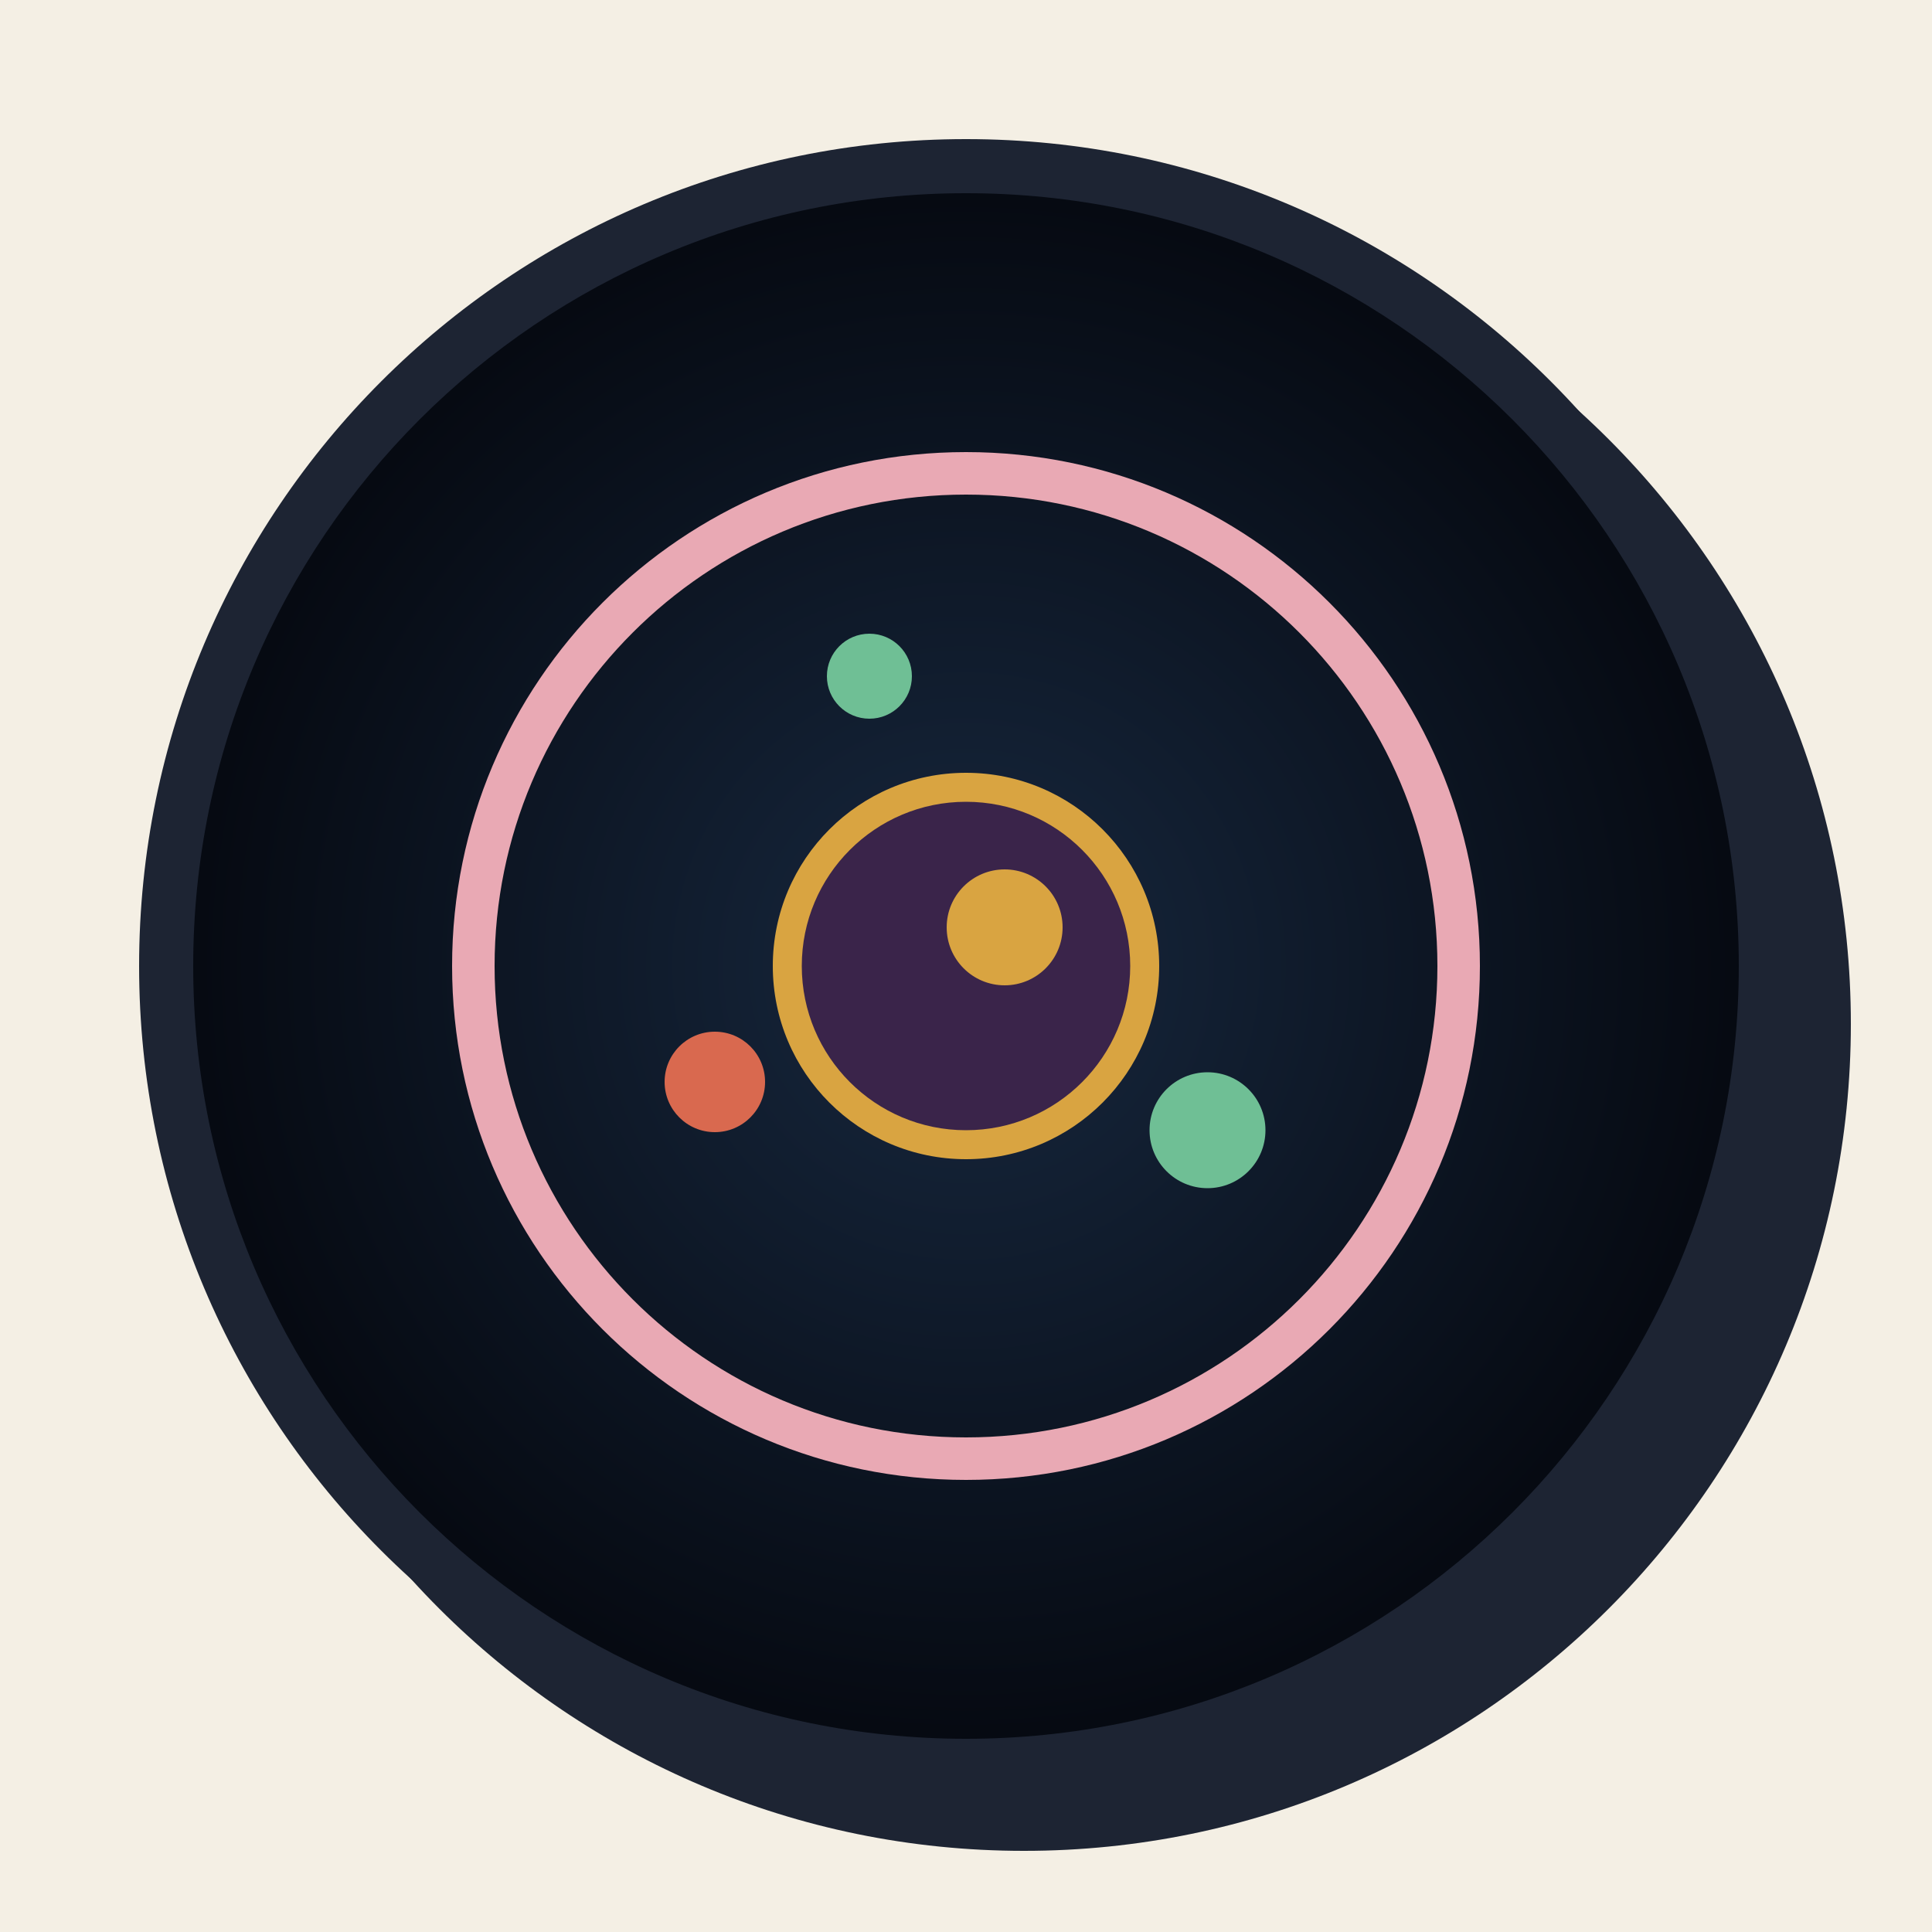
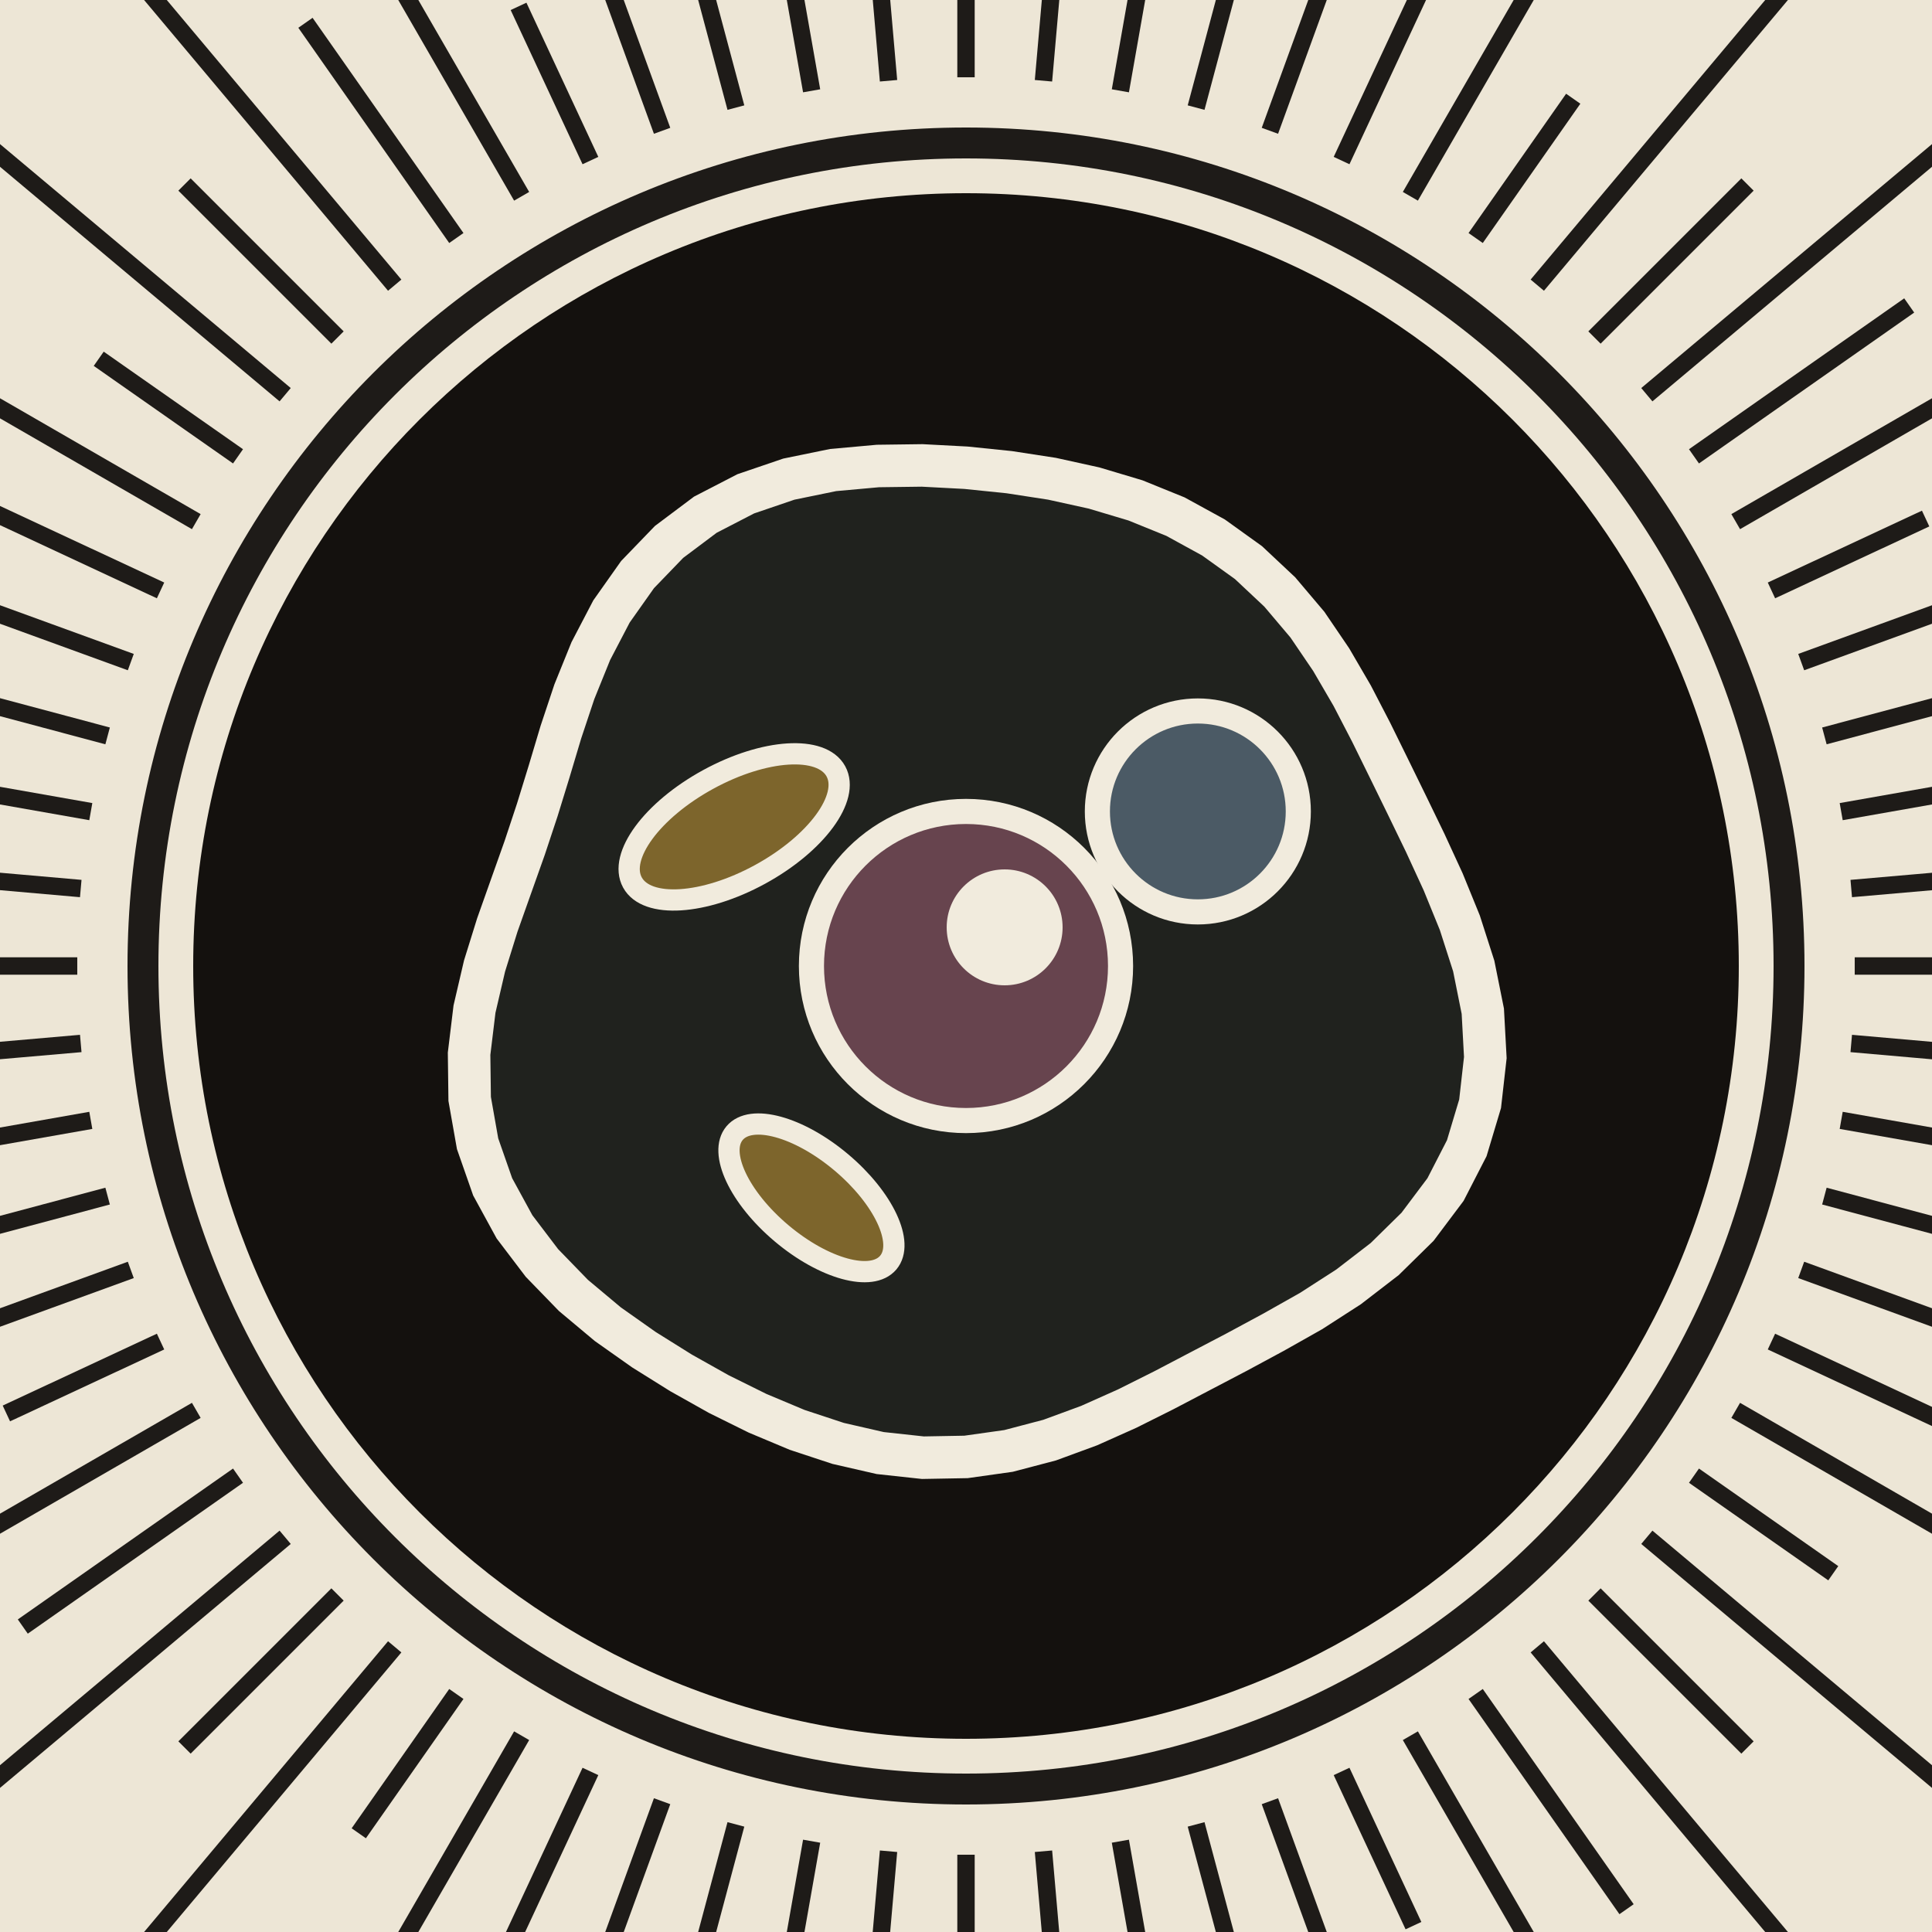
<svg xmlns="http://www.w3.org/2000/svg" viewBox="0 0 100 100">
-   <defs>
-     <radialGradient id="lens" cx="50%" cy="50%" r="50%">
-       <stop offset="0" stop-color="#17283f" />
-       <stop offset="1" stop-color="#060a12" />
-     </radialGradient>
-   </defs>
-   <rect width="100" height="100" fill="#f4efe4" />
-   <circle cx="53" cy="53" r="42.8" fill="#1d2433" />
-   <circle cx="50" cy="50" r="42.8" fill="#1d2433" />
-   <circle cx="50" cy="50" r="40" fill="url(#lens)" />
-   <circle cx="50" cy="50" r="25.5" fill="none" stroke="#e9a9b4" stroke-width="2.2" />
-   <circle cx="62.5" cy="58.5" r="3" fill="#6fbf95" />
-   <circle cx="37" cy="56" r="2.6" fill="#d9694f" />
-   <circle cx="45" cy="35" r="2.2" fill="#6fbf95" />
-   <circle cx="50" cy="50" r="10" fill="#d9a441" />
-   <circle cx="50" cy="50" r="8.5" fill="#3a244a" />
-   <circle cx="52" cy="48" r="3" fill="#d9a441" />
+   <rect width="100" height="100" fill="#ede6d6" />
+   <path d="M96 50L130 50M95.82 54.01L104.59 54.78M95.3 57.99L128.78 63.89M94.43 61.91L105.25 64.8M93.23 65.73L125.18 77.36M91.69 69.44L104.02 75.19M89.84 73L119.28 90M87.68 76.38L94.89 81.43M85.24 79.57L111.28 101.42M82.53 82.53L90.45 90.45M79.57 85.24L101.42 111.28M76.38 87.68L84.19 98.82M73 89.84L90 119.28M69.44 91.69L73.16 99.67M65.73 93.23L77.36 125.18M61.91 94.43L64.8 105.25M57.99 95.3L63.89 128.78M54.01 95.82L55.19 109.37M50 96L50 130M45.99 95.82L45.22 104.59M42.01 95.3L36.11 128.78M38.09 94.43L35.2 105.25M34.27 93.23L22.64 125.18M30.56 91.69L24.81 104.02M27 89.84L10 119.28M23.62 87.68L18.57 94.89M20.43 85.24L-1.42 111.28M17.47 82.53L9.55 90.45M14.76 79.57L-11.28 101.42M12.32 76.38L1.18 84.19M10.16 73L-19.28 90M8.31 69.44L0.33 73.16M6.77 65.73L-25.18 77.36M5.57 61.91L-5.25 64.8M4.7 57.99L-28.78 63.89M4.18 54.01L-9.37 55.19M4 50L-30 50M4.18 45.99L-4.59 45.22M4.7 42.01L-28.78 36.11M5.57 38.09L-5.25 35.2M6.77 34.27L-25.18 22.64M8.31 30.56L-4.02 24.81M10.16 27L-19.28 10M12.32 23.62L5.11 18.57M14.76 20.43L-11.28 -1.42M17.47 17.47L9.55 9.55M20.43 14.76L-1.42 -11.28M23.62 12.32L15.81 1.18M27 10.16L10 -19.28M30.56 8.31L26.84 0.33M34.27 6.77L22.64 -25.18M38.09 5.57L35.2 -5.25M42.01 4.7L36.11 -28.78M45.99 4.18L44.81 -9.37M50 4L50 -30M54.01 4.18L54.78 -4.59M57.99 4.7L63.89 -28.78M61.91 5.57L64.8 -5.25M65.73 6.77L77.36 -25.18M69.44 8.31L75.19 -4.02M73 10.16L90 -19.28M76.38 12.32L81.43 5.11M79.57 14.76L101.42 -11.28M82.53 17.47L90.45 9.55M85.24 20.43L111.28 -1.42M87.68 23.62L98.82 15.81M89.84 27L119.28 10M91.69 30.56L99.67 26.84M93.23 34.27L125.18 22.64M94.43 38.09L105.25 35.2M95.3 42.01L128.78 36.11M95.82 45.99L109.37 44.81" stroke="#1e1b18" stroke-width="0.9" />
+   <circle cx="50" cy="50" r="42.6" fill="none" stroke="#1e1b18" stroke-width="1.6" />
+   <circle cx="50" cy="50" r="40" fill="#14110e" />
+   <path d="M76.28 50L76.75 52.34L76.88 54.74L76.61 57.13L75.92 59.43L74.82 61.57L73.37 63.5L71.67 65.17L69.8 66.61L67.86 67.86L65.91 68.96L64 69.99L62.11 70.98L60.24 71.96L58.34 72.91L56.37 73.79L54.33 74.54L52.2 75.1L50 75.41L47.77 75.45L45.56 75.21L43.38 74.71L41.26 74.01L39.21 73.15L37.21 72.16L35.25 71.06L33.33 69.86L31.46 68.54L29.68 67.05L28.05 65.37L26.63 63.5L25.5 61.43L24.72 59.2L24.31 56.88L24.28 54.54L24.56 52.23L25.08 50L25.74 47.88L26.46 45.85L27.16 43.88L27.81 41.92L28.42 39.94L29.03 37.9L29.73 35.8L30.58 33.7L31.65 31.65L33 29.74L34.63 28.05L36.51 26.64L38.6 25.56L40.83 24.8L43.12 24.33L45.44 24.12L47.73 24.09L50 24.21L52.24 24.44L54.45 24.78L56.63 25.26L58.77 25.9L60.84 26.74L62.81 27.82L64.62 29.12L66.24 30.64L67.67 32.33L68.9 34.14L69.99 36.01L70.97 37.9L71.9 39.79L72.83 41.69L73.77 43.63L74.7 45.65L75.56 47.76L76.28 50Z" fill="#20221e" stroke="#f1ebdd" stroke-width="2.2" />
+   <ellipse cx="38" cy="42.8" rx="6" ry="2.8" transform="rotate(-28.65 38 42.8)" fill="#7d652c" stroke="#f1ebdd" stroke-width="1.1" />
+   <ellipse cx="42" cy="62" rx="5.2" ry="2.4" transform="rotate(40.11 42 62)" fill="#7d652c" stroke="#f1ebdd" stroke-width="1.1" />
+   <circle cx="62" cy="42" r="5.2" fill="#4b5a65" stroke="#f1ebdd" stroke-width="1.3" />
+   <circle cx="50" cy="50" r="8" fill="#67444e" stroke="#f1ebdd" stroke-width="1.3" />
+   <circle cx="52" cy="48" r="3" fill="#f1ebdd" />
</svg>
